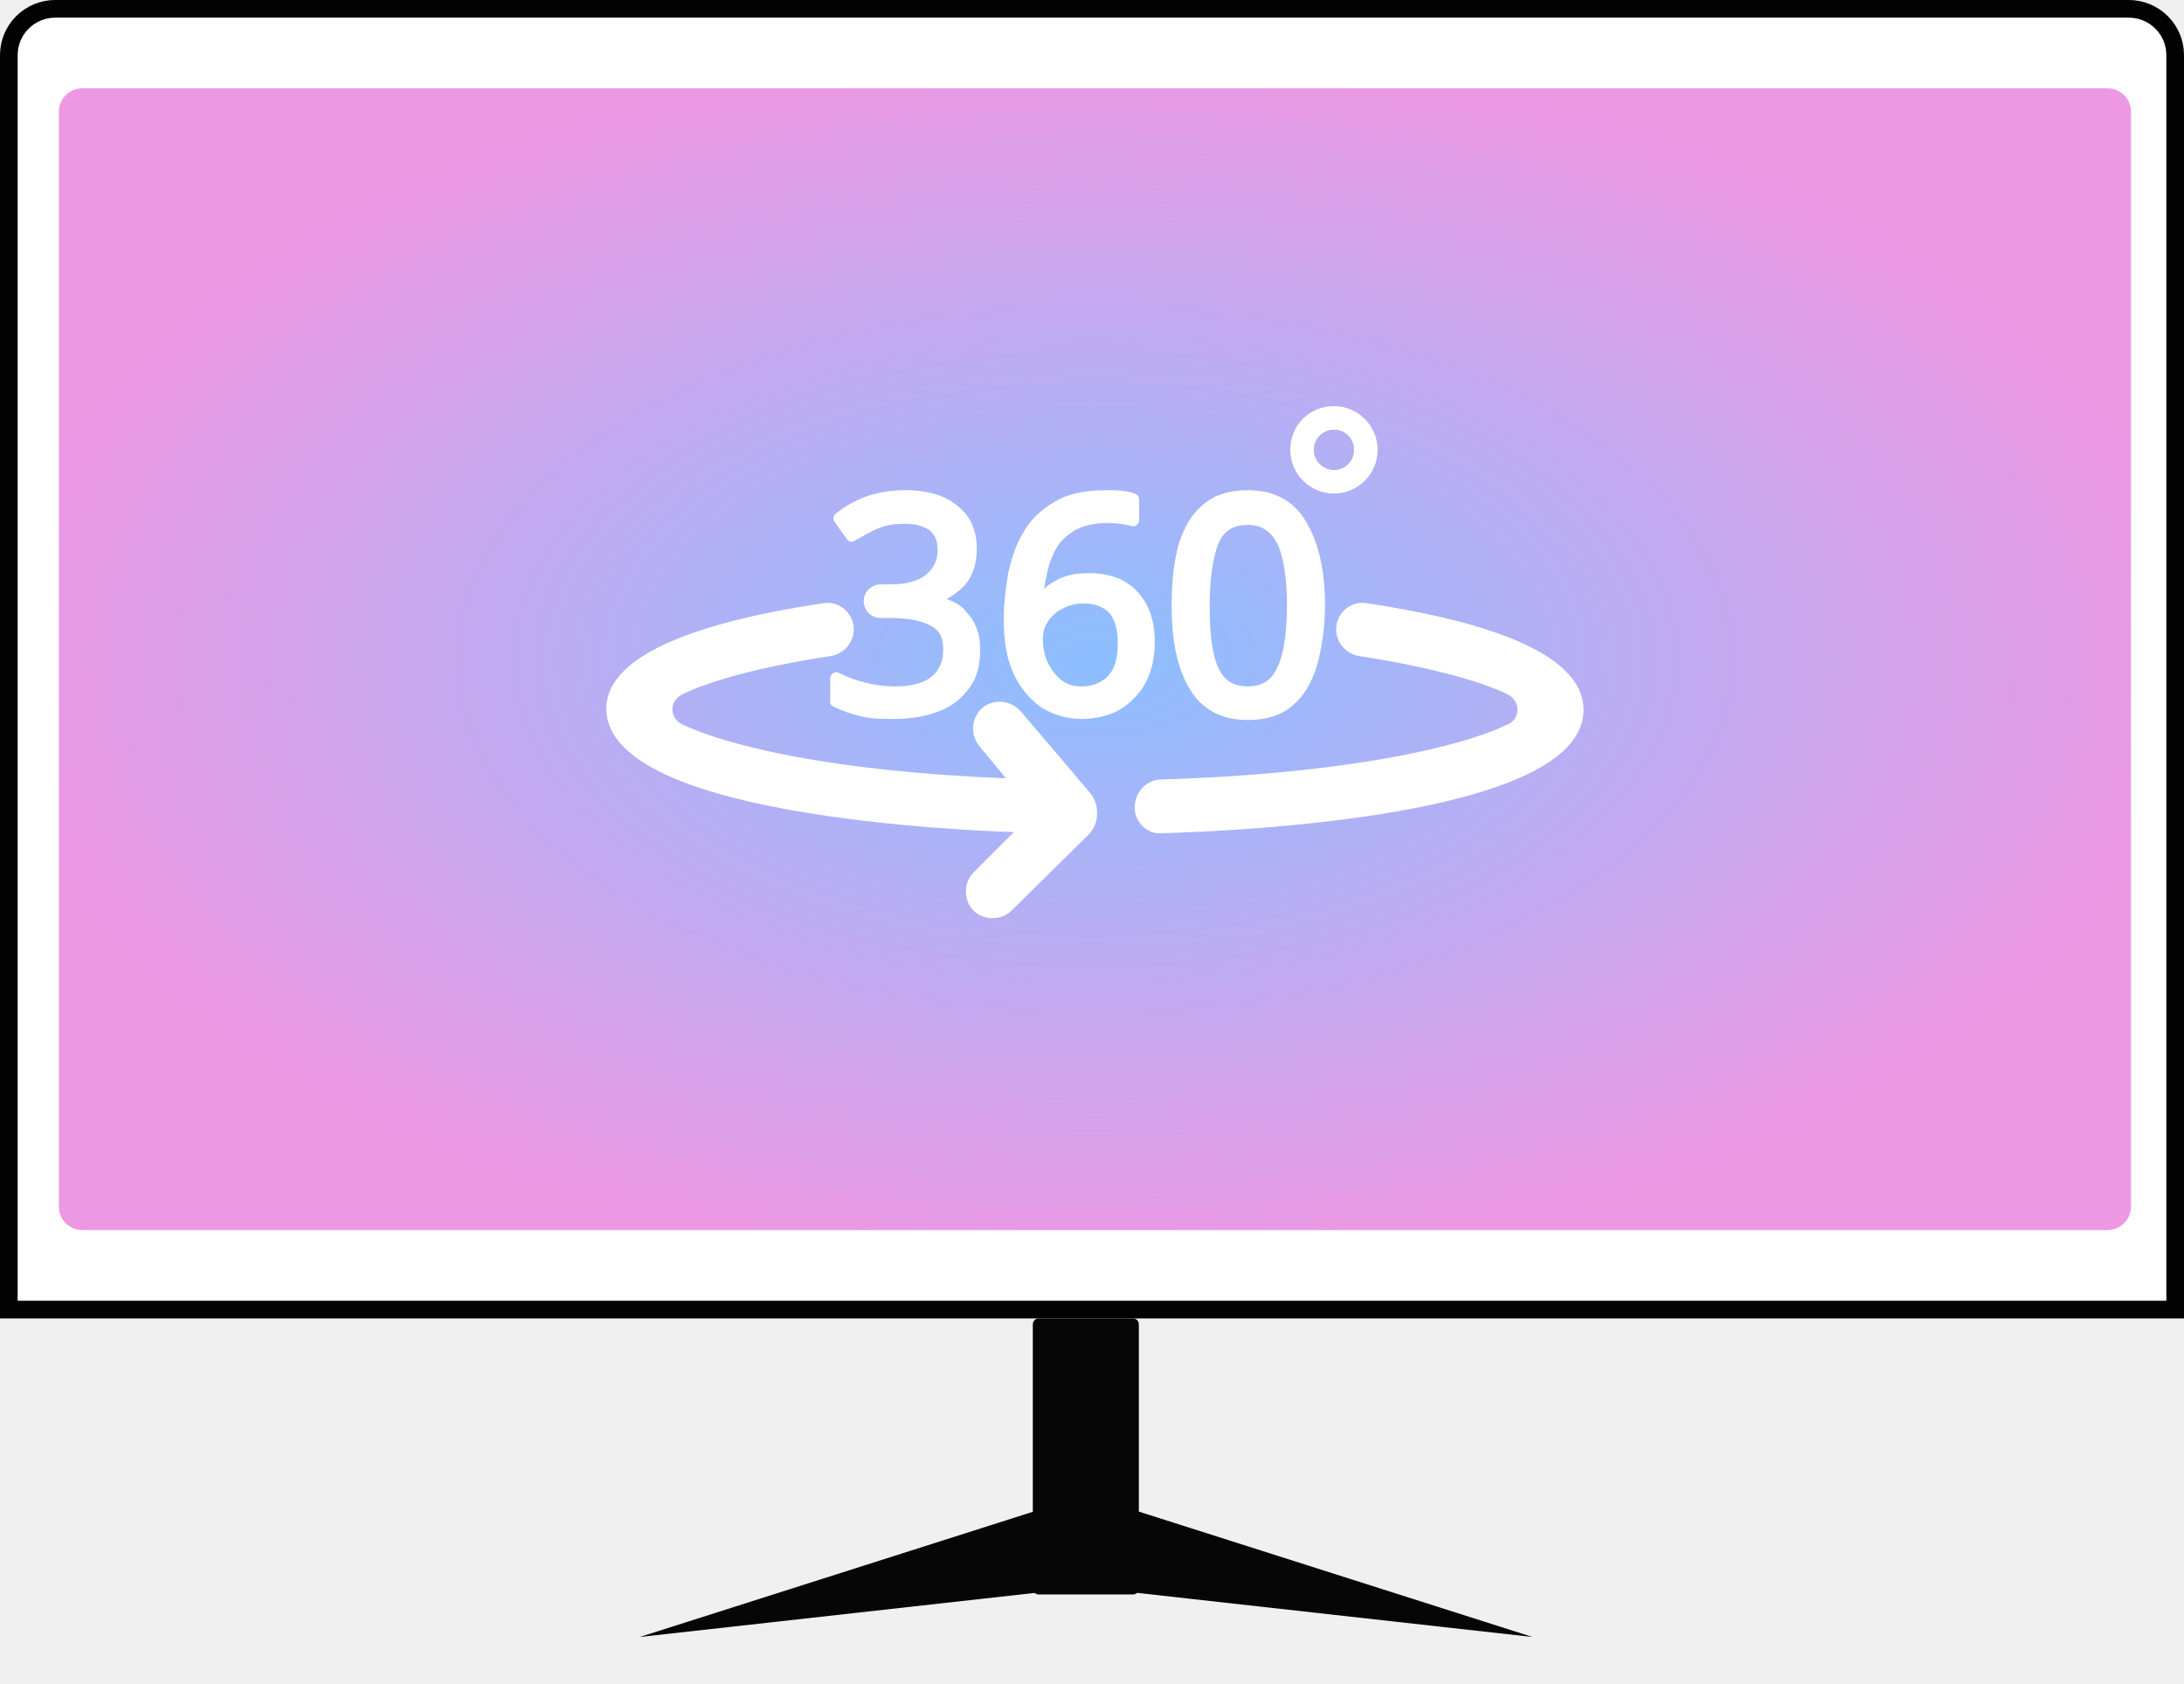
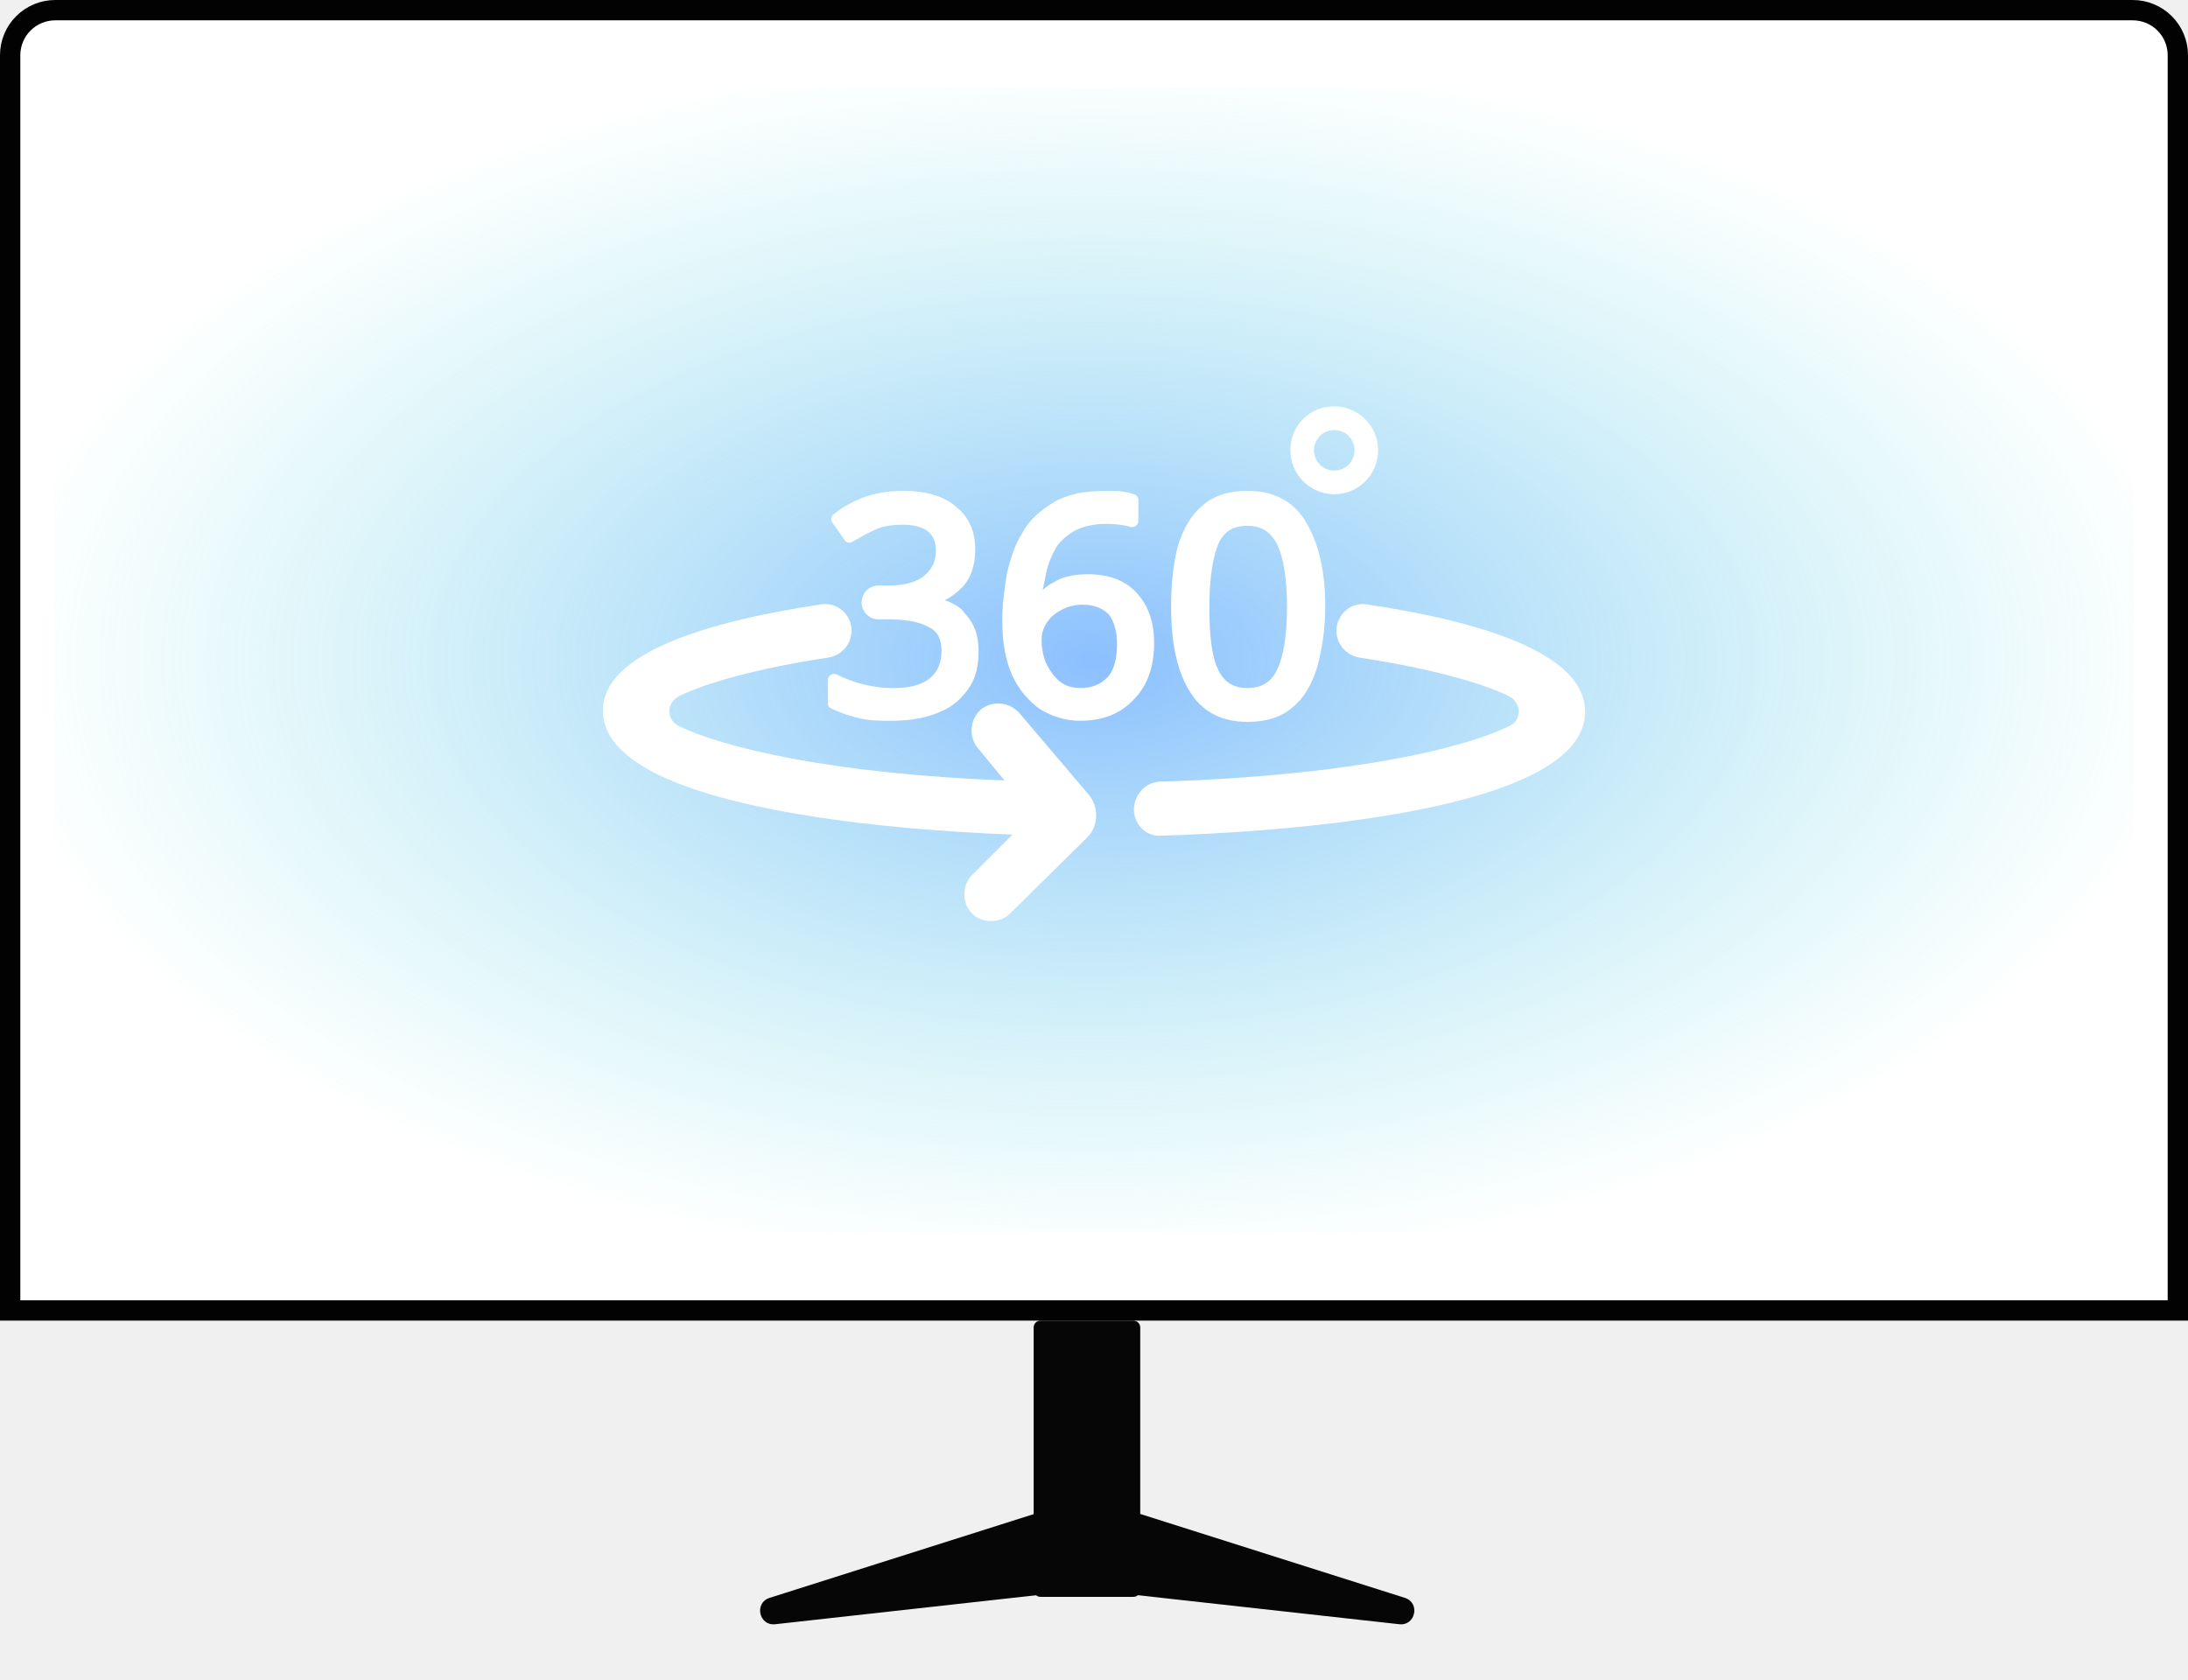
- <svg xmlns="http://www.w3.org/2000/svg" width="371" height="286" viewBox="0 0 371 286" fill="none">
-   <path d="M9.373 1.5H361.627C362.661 1.5 363.685 1.704 364.64 2.099C365.596 2.494 366.464 3.074 367.195 3.804C367.926 4.535 368.505 5.402 368.901 6.356C369.296 7.31 369.5 8.333 369.5 9.366V222.5H1.5V9.366C1.5 7.28 2.329 5.279 3.805 3.804C5.282 2.329 7.284 1.5 9.373 1.5Z" fill="white" stroke="#020202" stroke-width="3" />
-   <rect x="10" y="15" width="352" height="194" rx="4" fill="url(#paint0_radial_272_881)" fill-opacity="0.7" />
-   <path d="M173.356 120.81C171.645 118.905 168.792 118.715 166.891 120.239C164.989 121.953 164.799 124.811 166.32 126.715L170.884 132.238C141.602 131.095 123.536 126.715 115.93 123.095C113.649 121.953 113.649 119.095 115.93 117.952C120.577 115.711 128.961 113.314 141.083 111.467C143.336 111.124 145.024 109.203 145.024 106.925C145.024 104.186 142.618 102.064 139.909 102.47C120.801 105.335 103 110.633 103 120.429C103 136.81 151.489 140.619 172.216 141.382L165.37 148.239C163.659 149.953 163.659 153.001 165.37 154.715C167.081 156.429 170.124 156.429 171.835 154.715L184.956 141.763C186.667 140.049 186.858 137.001 185.336 134.906C182.103 131.097 176.778 124.81 173.356 120.81Z" fill="white" />
-   <path d="M232.095 102.471C229.384 102.064 226.976 104.188 226.976 106.929C226.976 109.206 228.661 111.127 230.911 111.474C242.901 113.32 251.427 115.714 256.069 117.952C258.351 119.095 258.351 122.143 256.069 123.095C248.273 126.904 228.687 131.477 197.312 132.429C194.84 132.429 192.748 134.524 192.748 137.191C192.748 139.667 194.84 141.763 197.312 141.572C216.327 141 269 137.762 269 120.618C269 110.65 251.201 105.339 232.095 102.471Z" fill="white" />
-   <path d="M160.797 101.763C161.938 101.191 162.889 100.429 163.649 99.667C165.17 98.143 165.931 95.858 165.931 93.192C165.931 90.335 164.979 87.858 162.888 86.144C160.796 84.239 157.753 83.288 153.761 83.288C151.288 83.288 149.007 83.669 146.915 84.43C145.013 85.192 143.302 86.144 141.972 87.287C141.548 87.605 141.455 88.202 141.761 88.635L143.895 91.654C144.196 92.079 144.788 92.171 145.204 91.859C146.536 91.097 147.866 90.335 149.198 89.763C150.53 89.192 152.05 89.002 153.762 89.002C155.473 89.002 156.994 89.383 157.945 90.145C158.896 90.906 159.277 92.05 159.277 93.383C159.277 95.097 158.707 96.43 157.375 97.573C156.043 98.716 153.953 99.287 151.289 99.287H149.583C148.005 99.287 146.725 100.566 146.725 102.144C146.725 103.722 148.005 105.002 149.583 105.002H151.099C154.141 105.002 156.423 105.383 158.134 106.336C159.655 107.097 160.226 108.431 160.226 110.336C160.226 112.242 159.655 113.764 158.324 114.908C156.992 116.051 154.902 116.622 152.049 116.622C150.527 116.622 148.816 116.432 147.295 116.051C145.584 115.67 144.062 115.098 142.541 114.337C141.842 113.987 141.02 114.495 141.02 115.277V119.26C141.02 119.619 141.249 119.938 141.59 120.051C143.111 120.813 144.822 121.385 146.534 121.765C148.245 122.147 149.956 122.147 151.858 122.147C155.09 122.147 157.943 121.575 160.034 120.623C162.315 119.67 163.836 118.146 164.977 116.432C166.118 114.718 166.499 112.623 166.499 110.336C166.499 107.67 165.739 105.574 164.026 103.86C163.651 103.096 162.319 102.335 160.798 101.762L160.797 101.763Z" fill="white" />
-   <path d="M184.945 97.381C182.664 97.381 180.762 97.762 179.241 98.715C178.481 99.096 177.909 99.476 177.338 100.049C177.528 99.096 177.719 98.143 177.909 97.192C178.29 95.478 178.86 94.144 179.62 92.811C180.38 91.669 181.522 90.716 182.852 89.955C184.754 89.002 187.416 88.621 190.268 89.002C191.01 89.101 191.6 89.192 192.17 89.383C192.838 89.575 193.502 89.074 193.502 88.38V84.831C193.502 84.371 193.189 83.969 192.742 83.858C192.172 83.668 191.519 83.464 190.5 83.367C189.651 83.286 188.75 83.286 187.988 83.286C184.375 83.286 181.523 83.858 179.241 85.191C176.959 86.525 175.057 88.239 173.916 90.335C172.585 92.43 171.824 94.906 171.254 97.382C170.873 99.859 170.494 102.525 170.494 105.192C170.494 109.001 171.064 112.049 172.205 114.526C173.346 117.002 175.057 118.906 176.959 120.24C178.861 121.383 181.142 122.146 183.615 122.146C187.418 122.146 190.461 121.003 192.742 118.526C195.023 116.241 196.164 113.003 196.164 109.002C196.164 105.193 195.023 102.335 192.932 100.24C191.03 98.333 188.368 97.38 184.945 97.38L184.945 97.381ZM189.889 109.191C189.889 111.858 189.319 113.763 188.178 114.906C187.037 116.049 185.516 116.62 183.805 116.62C182.283 116.62 181.143 116.239 180.192 115.477C179.241 114.716 178.481 113.572 177.91 112.429C177.34 111.095 177.15 109.763 177.15 108.429C177.15 107.476 177.34 106.715 177.91 105.762C178.481 104.809 179.242 104.048 180.383 103.477C181.334 102.905 182.664 102.524 183.996 102.524C186.088 102.524 187.418 103.095 188.56 104.238C189.508 105.572 189.889 107.286 189.889 109.191Z" fill="white" />
-   <path d="M221.848 88.618C219.756 84.999 216.334 83.285 211.96 83.285C208.917 83.285 206.255 84.046 204.354 85.762C202.452 87.286 201.122 89.571 200.171 92.619C199.411 95.475 199.03 98.905 199.03 102.904C199.03 108.808 199.981 113.57 202.073 117C204.165 120.619 207.587 122.333 211.961 122.333C215.004 122.333 217.666 121.572 219.567 119.856C221.469 118.332 222.799 116.047 223.75 112.999C224.51 110.143 225.082 106.713 225.082 102.714C225.08 96.808 223.94 92.046 221.848 88.618ZM218.616 102.904C218.616 107.666 218.045 111.286 216.905 113.571C215.954 115.666 214.242 116.619 211.961 116.619C209.679 116.619 207.967 115.666 207.017 113.571C205.877 111.285 205.496 107.666 205.496 102.904C205.496 98.142 206.066 94.523 207.017 92.238C207.968 90.143 209.49 89.19 211.961 89.19C214.242 89.19 215.764 90.143 216.905 92.238C218.044 94.523 218.616 98.142 218.616 102.904Z" fill="white" />
-   <path d="M226.602 83.857C222.609 83.857 219.187 80.619 219.187 76.429C219.187 72.238 222.419 69 226.602 69C230.596 69 234.018 72.238 234.018 76.429C234.018 80.619 230.595 83.857 226.602 83.857ZM226.602 72.999C224.7 72.999 223.18 74.523 223.18 76.427C223.18 78.332 224.702 79.855 226.602 79.855C228.505 79.855 230.025 78.331 230.025 76.427C230.025 74.523 228.503 72.999 226.602 72.999Z" fill="white" />
-   <rect x="175.447" y="224" width="18.011" height="46.902" rx="1" fill="#060606" />
-   <path d="M108.671 278.127L176.119 256.642L179.013 270.278L108.671 278.127Z" fill="#060606" />
-   <path d="M260.329 278.127L189.987 270.278L192.881 256.641L260.329 278.127Z" fill="#060606" />
+ <svg xmlns="http://www.w3.org/2000/svg" width="323" height="248" viewBox="0 0 323 248" fill="none">
+   <path d="M321.5 193.5H1.5V8.153C1.5 6.389 2.201 4.697 3.45 3.449C4.699 2.201 6.393 1.5 8.16 1.5H314.84C315.715 1.5 316.581 1.672 317.389 2.007C318.197 2.341 318.931 2.831 319.55 3.449C320.168 4.067 320.659 4.8 320.993 5.608C321.328 6.415 321.5 7.28 321.5 8.153V193.5Z" fill="white" stroke="#020202" stroke-width="3" />
+   <rect x="8" y="13" width="307" height="169" rx="4" fill="url(#paint0_radial_394_4180)" fill-opacity="0.7" />
+   <path d="M150.455 105.259C148.96 103.595 146.468 103.429 144.808 104.76C143.147 106.257 142.981 108.754 144.31 110.417L148.296 115.242C122.718 114.244 106.938 110.417 100.295 107.255C98.302 106.257 98.302 103.761 100.295 102.762C104.353 100.805 111.677 98.711 122.265 97.097C124.233 96.798 125.707 95.12 125.707 93.13C125.707 90.737 123.606 88.883 121.239 89.238C104.549 91.741 89 96.369 89 104.926C89 119.236 131.355 122.563 149.459 123.23L143.48 129.22C141.985 130.717 141.985 133.38 143.48 134.877C144.974 136.374 147.632 136.374 149.127 134.877L160.588 123.563C162.082 122.066 162.249 119.403 160.92 117.573C158.095 114.245 153.444 108.754 150.455 105.259Z" fill="white" />
+   <path d="M201.764 89.239C199.396 88.883 197.292 90.739 197.292 93.133C197.292 95.123 198.764 96.8 200.73 97.103C211.203 98.716 218.651 100.808 222.705 102.762C224.698 103.761 224.698 106.423 222.705 107.255C215.895 110.583 198.787 114.577 171.381 115.409C169.222 115.409 167.395 117.239 167.395 119.569C167.395 121.732 169.222 123.563 171.381 123.396C187.991 122.896 234 120.068 234 105.092C234 96.384 218.453 91.744 201.764 89.239Z" fill="white" />
+   <path d="M139.487 88.62C140.483 88.121 141.314 87.455 141.978 86.79C143.307 85.458 143.97 83.462 143.97 81.133C143.97 78.637 143.14 76.474 141.313 74.976C139.486 73.312 136.828 72.481 133.34 72.481C131.181 72.481 129.188 72.814 127.361 73.479C125.699 74.144 124.205 74.976 123.043 75.975C122.673 76.252 122.591 76.774 122.858 77.152L124.723 79.789C124.985 80.16 125.503 80.242 125.866 79.968C127.029 79.303 128.191 78.637 129.355 78.138C130.518 77.639 131.846 77.473 133.341 77.473C134.836 77.473 136.165 77.806 136.995 78.471C137.826 79.136 138.159 80.135 138.159 81.3C138.159 82.797 137.661 83.962 136.497 84.96C135.334 85.958 133.508 86.457 131.182 86.457H129.691C128.313 86.457 127.195 87.575 127.195 88.954C127.195 90.332 128.313 91.45 129.691 91.45H131.015C133.673 91.45 135.666 91.783 137.16 92.615C138.489 93.28 138.987 94.445 138.987 96.11C138.987 97.774 138.489 99.104 137.326 100.104C136.163 101.102 134.337 101.601 131.845 101.601C130.516 101.601 129.021 101.435 127.692 101.102C126.198 100.769 124.869 100.27 123.54 99.604C122.929 99.299 122.211 99.743 122.211 100.425V103.905C122.211 104.219 122.412 104.497 122.709 104.596C124.038 105.261 125.533 105.762 127.027 106.094C128.522 106.427 130.016 106.427 131.678 106.427C134.502 106.427 136.994 105.928 138.82 105.095C140.812 104.263 142.141 102.932 143.138 101.435C144.134 99.938 144.467 98.107 144.467 96.11C144.467 93.78 143.803 91.95 142.307 90.453C141.979 89.785 140.816 89.12 139.487 88.62L139.487 88.62Z" fill="white" />
+   <path d="M160.578 84.793C158.585 84.793 156.924 85.126 155.595 85.958C154.931 86.291 154.432 86.623 153.934 87.123C154.099 86.291 154.266 85.459 154.432 84.628C154.764 83.13 155.262 81.965 155.926 80.801C156.59 79.803 157.588 78.971 158.75 78.305C160.411 77.473 162.736 77.14 165.228 77.473C165.875 77.56 166.391 77.639 166.889 77.806C167.472 77.973 168.052 77.536 168.052 76.93V73.829C168.052 73.427 167.779 73.077 167.388 72.979C166.89 72.813 166.32 72.636 165.43 72.551C164.689 72.48 163.901 72.48 163.236 72.48C160.08 72.48 157.589 72.979 155.595 74.144C153.602 75.31 151.941 76.807 150.944 78.637C149.781 80.468 149.117 82.631 148.619 84.794C148.286 86.957 147.955 89.287 147.955 91.616C147.955 94.944 148.453 97.606 149.45 99.77C150.446 101.933 151.941 103.596 153.602 104.762C155.264 105.76 157.256 106.426 159.416 106.426C162.738 106.426 165.396 105.428 167.388 103.264C169.381 101.268 170.378 98.439 170.378 94.945C170.378 91.617 169.381 89.12 167.554 87.29C165.893 85.624 163.567 84.792 160.578 84.792L160.578 84.793ZM164.896 95.11C164.896 97.439 164.398 99.103 163.402 100.102C162.405 101.1 161.077 101.599 159.582 101.599C158.253 101.599 157.257 101.266 156.426 100.601C155.595 99.936 154.931 98.937 154.433 97.938C153.935 96.773 153.769 95.609 153.769 94.444C153.769 93.611 153.935 92.946 154.433 92.114C154.931 91.282 155.596 90.617 156.593 90.118C157.423 89.619 158.585 89.285 159.749 89.285C161.576 89.285 162.738 89.785 163.735 90.783C164.564 91.948 164.896 93.445 164.896 95.11Z" fill="white" />
+   <path d="M192.814 77.138C190.987 73.976 187.998 72.479 184.177 72.479C181.519 72.479 179.193 73.144 177.533 74.642C175.872 75.974 174.71 77.97 173.879 80.633C173.215 83.128 172.883 86.124 172.883 89.617C172.883 94.775 173.714 98.935 175.541 101.931C177.368 105.092 180.357 106.59 184.178 106.59C186.836 106.59 189.161 105.925 190.821 104.426C192.483 103.095 193.645 101.099 194.475 98.436C195.139 95.941 195.639 92.945 195.639 89.451C195.637 84.292 194.641 80.132 192.814 77.138ZM189.99 89.618C189.99 93.777 189.492 96.939 188.496 98.935C187.665 100.766 186.171 101.598 184.178 101.598C182.185 101.598 180.689 100.766 179.859 98.935C178.863 96.939 178.53 93.777 178.53 89.618C178.53 85.458 179.029 82.296 179.859 80.3C180.69 78.469 182.019 77.637 184.178 77.637C186.17 77.637 187.499 78.469 188.496 80.3C189.491 82.296 189.99 85.458 189.99 89.618Z" fill="white" />
+   <path d="M196.968 72.979C193.479 72.979 190.49 70.15 190.49 66.489C190.49 62.829 193.314 60 196.968 60C200.457 60 203.446 62.828 203.446 66.489C203.446 70.15 200.455 72.979 196.968 72.979ZM196.968 63.494C195.307 63.494 193.979 64.825 193.979 66.488C193.979 68.153 195.308 69.483 196.968 69.483C198.629 69.483 199.957 68.151 199.957 66.488C199.957 64.825 198.628 63.494 196.968 63.494Z" fill="white" />
+   <rect x="152.592" y="195" width="15.733" height="40.787" rx="1" fill="#060606" />
+   <path d="M114.435 239.83C112.033 240.097 111.302 236.667 113.605 235.937L153.179 223.386L155.707 235.245L114.435 239.83Z" fill="#060606" />
+   <path d="M207.394 235.936C209.698 236.667 208.966 240.096 206.564 239.829L165.292 235.245L167.82 223.386L207.394 235.936Z" fill="#060606" />
  <defs>
-     <radialGradient id="paint0_radial_272_881" cx="0" cy="0" r="1" gradientUnits="userSpaceOnUse" gradientTransform="translate(186 112) rotate(90) scale(103 186.887)">
+     <radialGradient id="paint0_radial_394_4180" cx="0" cy="0" r="1" gradientUnits="userSpaceOnUse" gradientTransform="translate(161.5 97.5) rotate(90) scale(89.7268 162.995)">
      <stop stop-color="#5AA3FF" />
-       <stop offset="1" stop-color="#E56BD7" />
+       <stop offset="1" stop-color="#6BE5DE" stop-opacity="0" />
    </radialGradient>
  </defs>
</svg>
